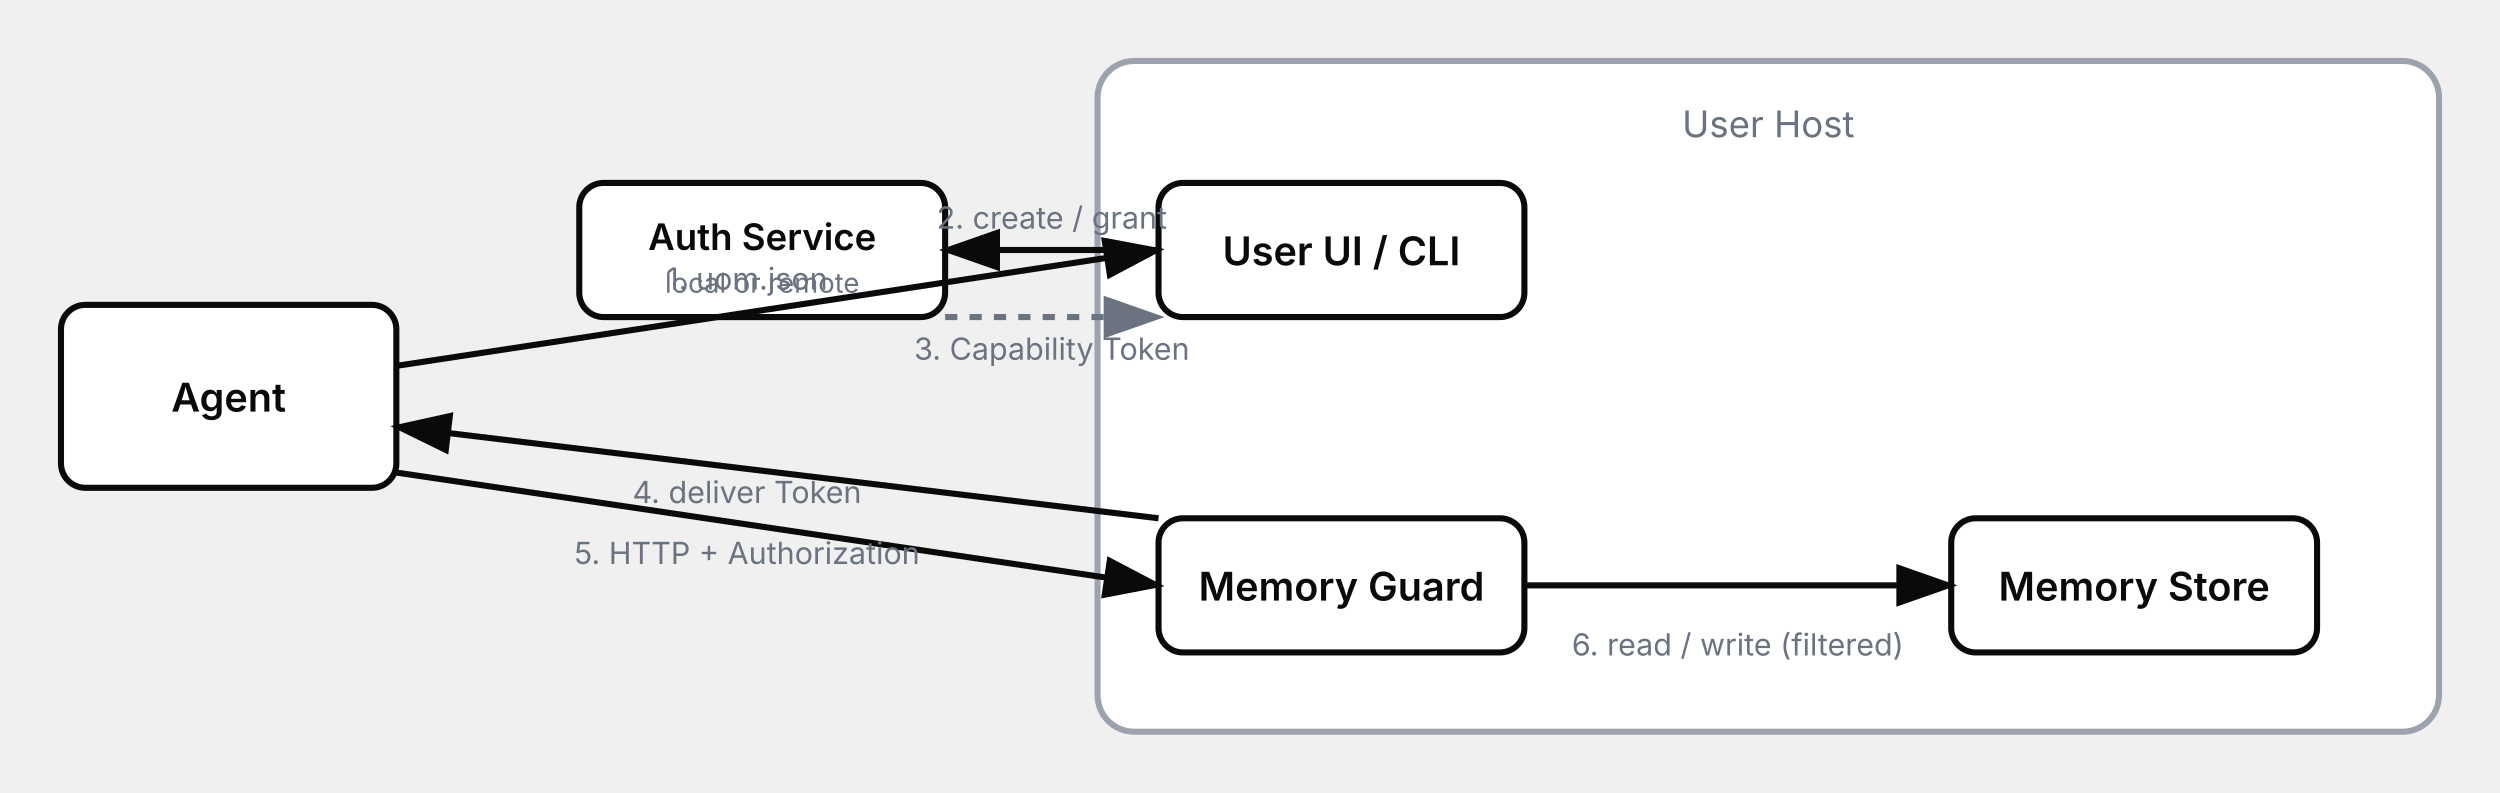
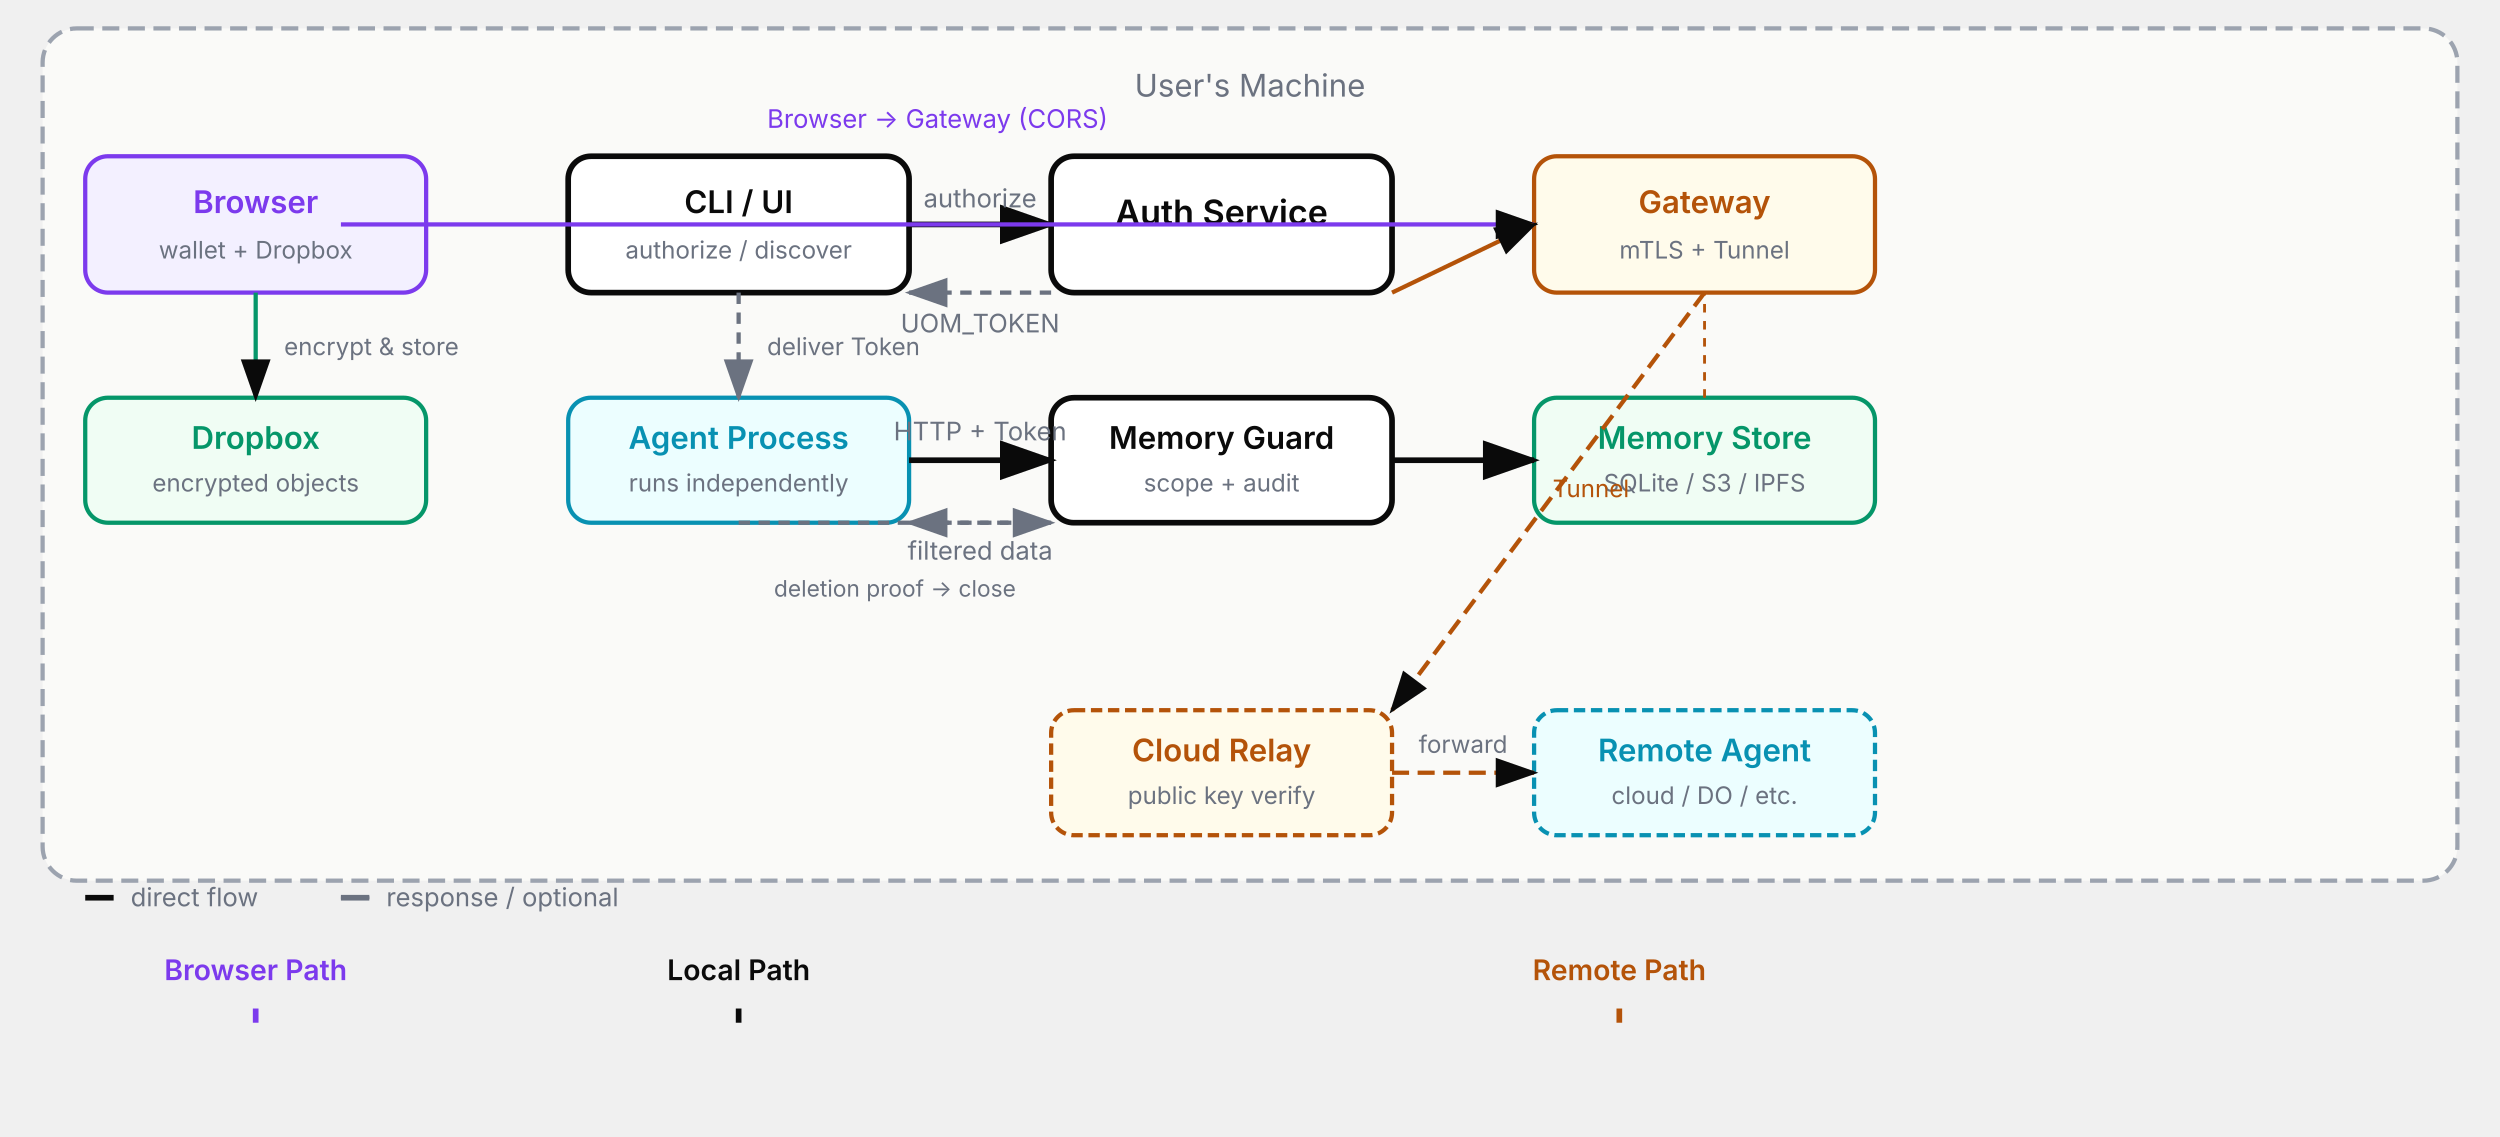
- <svg xmlns="http://www.w3.org/2000/svg" viewBox="0 0 820 260" role="img" aria-label="UOMP architecture diagram">
+ <svg xmlns="http://www.w3.org/2000/svg" viewBox="0 0 880 400" role="img" aria-label="UOMP architecture diagram">
  <defs>
-     <marker id="arrow-spec-en" markerWidth="10" markerHeight="7" refX="9" refY="3.5" orient="auto">
+     <marker id="a" markerWidth="10" markerHeight="7" refX="9" refY="3.5" orient="auto">
      <polygon points="0 0,10 3.5,0 7" fill="#0A0A0A" />
    </marker>
-     <marker id="return-spec-en" markerWidth="10" markerHeight="7" refX="9" refY="3.5" orient="auto">
+     <marker id="r" markerWidth="10" markerHeight="7" refX="9" refY="3.5" orient="auto">
      <polygon points="0 0,10 3.5,0 7" fill="#6B7280" />
    </marker>
  </defs>
-   <rect x="360" y="20" width="440" height="220" rx="12" fill="#FFFFFF" stroke="#9CA3AF" stroke-width="2" />
-   <text x="580" y="45" text-anchor="middle" fill="#6B7280" font-size="12" font-family="Inter, system-ui, sans-serif">User Host</text>
-   <rect x="20" y="100" width="110" height="60" rx="8" fill="#FFFFFF" stroke="#0A0A0A" stroke-width="2" />
-   <text x="75" y="135" text-anchor="middle" fill="#0A0A0A" font-size="13" font-family="Inter, system-ui, sans-serif" font-weight="600">Agent</text>
-   <rect x="190" y="60" width="120" height="44" rx="8" fill="#FFFFFF" stroke="#0A0A0A" stroke-width="2" />
-   <text x="250" y="82" text-anchor="middle" fill="#0A0A0A" font-size="12" font-family="Inter, system-ui, sans-serif" font-weight="600">Auth Service</text>
-   <text x="250" y="96" text-anchor="middle" fill="#6B7280" font-size="9" font-family="Inter, system-ui, sans-serif">local or remote</text>
-   <rect x="380" y="60" width="120" height="44" rx="8" fill="#FFFFFF" stroke="#0A0A0A" stroke-width="2" />
-   <text x="440" y="87" text-anchor="middle" fill="#0A0A0A" font-size="13" font-family="Inter, system-ui, sans-serif" font-weight="600">User UI / CLI</text>
-   <rect x="380" y="170" width="120" height="44" rx="8" fill="#FFFFFF" stroke="#0A0A0A" stroke-width="2" />
-   <text x="440" y="197" text-anchor="middle" fill="#0A0A0A" font-size="13" font-family="Inter, system-ui, sans-serif" font-weight="600">Memory Guard</text>
-   <rect x="640" y="170" width="120" height="44" rx="8" fill="#FFFFFF" stroke="#0A0A0A" stroke-width="2" />
-   <text x="700" y="197" text-anchor="middle" fill="#0A0A0A" font-size="13" font-family="Inter, system-ui, sans-serif" font-weight="600">Memory Store</text>
-   <line x1="130" y1="120" x2="380" y2="82" stroke="#0A0A0A" stroke-width="2" marker-end="url(#arrow-spec-en)" />
-   <text x="245" y="95" text-anchor="middle" fill="#6B7280" font-size="10" font-family="Inter, system-ui, sans-serif">1. uom.json</text>
-   <line x1="380" y1="82" x2="310" y2="82" stroke="#0A0A0A" stroke-width="2" marker-end="url(#arrow-spec-en)" />
-   <text x="345" y="75" text-anchor="middle" fill="#6B7280" font-size="10" font-family="Inter, system-ui, sans-serif">2. create / grant</text>
-   <line x1="310" y1="104" x2="380" y2="104" stroke="#6B7280" stroke-width="2" stroke-dasharray="4 4" marker-end="url(#return-spec-en)" />
-   <text x="345" y="118" text-anchor="middle" fill="#6B7280" font-size="10" font-family="Inter, system-ui, sans-serif">3. Capability Token</text>
-   <line x1="380" y1="170" x2="130" y2="140" stroke="#0A0A0A" stroke-width="2" marker-end="url(#arrow-spec-en)" />
-   <text x="245" y="165" text-anchor="middle" fill="#6B7280" font-size="10" font-family="Inter, system-ui, sans-serif">4. deliver Token</text>
-   <line x1="130" y1="155" x2="380" y2="192" stroke="#0A0A0A" stroke-width="2" marker-end="url(#arrow-spec-en)" />
-   <text x="245" y="185" text-anchor="middle" fill="#6B7280" font-size="10" font-family="Inter, system-ui, sans-serif">5. HTTP + Authorization</text>
-   <line x1="500" y1="192" x2="640" y2="192" stroke="#0A0A0A" stroke-width="2" marker-end="url(#arrow-spec-en)" />
-   <text x="570" y="215" text-anchor="middle" fill="#6B7280" font-size="10" font-family="Inter, system-ui, sans-serif">6. read / write (filtered)</text>
+   <rect x="15" y="10" width="850" height="300" rx="12" fill="#FAFAF8" stroke="#9CA3AF" stroke-width="1.5" stroke-dasharray="6 3" />
+   <text x="440" y="34" text-anchor="middle" fill="#6B7280" font-size="11" font-family="Inter, system-ui, sans-serif">User's Machine</text>
+   <rect x="30" y="55" width="120" height="48" rx="8" fill="#F3F0FF" stroke="#7C3AED" stroke-width="1.5" />
+   <text x="90" y="75" text-anchor="middle" fill="#7C3AED" font-size="11" font-family="Inter, system-ui, sans-serif" font-weight="600">Browser</text>
+   <text x="90" y="91" text-anchor="middle" fill="#6B7280" font-size="8.5" font-family="Inter, system-ui, sans-serif">wallet + Dropbox</text>
+   <rect x="200" y="55" width="120" height="48" rx="8" fill="#FFFFFF" stroke="#0A0A0A" stroke-width="2" />
+   <text x="260" y="75" text-anchor="middle" fill="#0A0A0A" font-size="11" font-family="Inter, system-ui, sans-serif" font-weight="600">CLI / UI</text>
+   <text x="260" y="91" text-anchor="middle" fill="#6B7280" font-size="8.5" font-family="Inter, system-ui, sans-serif">authorize / discover</text>
+   <rect x="370" y="55" width="120" height="48" rx="8" fill="#FFFFFF" stroke="#0A0A0A" stroke-width="2" />
+   <text x="430" y="79" text-anchor="middle" fill="#0A0A0A" font-size="12" font-family="Inter, system-ui, sans-serif" font-weight="600">Auth Service</text>
+   <rect x="200" y="140" width="120" height="44" rx="8" fill="#ECFEFF" stroke="#0891B2" stroke-width="1.5" />
+   <text x="260" y="158" text-anchor="middle" fill="#0891B2" font-size="11" font-family="Inter, system-ui, sans-serif" font-weight="600">Agent Process</text>
+   <text x="260" y="173" text-anchor="middle" fill="#6B7280" font-size="8.5" font-family="Inter, system-ui, sans-serif">runs independently</text>
+   <rect x="370" y="140" width="120" height="44" rx="8" fill="#FFFFFF" stroke="#0A0A0A" stroke-width="2" />
+   <text x="430" y="158" text-anchor="middle" fill="#0A0A0A" font-size="11" font-family="Inter, system-ui, sans-serif" font-weight="600">Memory Guard</text>
+   <text x="430" y="173" text-anchor="middle" fill="#6B7280" font-size="8.5" font-family="Inter, system-ui, sans-serif">scope + audit</text>
+   <rect x="540" y="140" width="120" height="44" rx="8" fill="#F0FDF4" stroke="#059669" stroke-width="1.5" />
+   <text x="600" y="158" text-anchor="middle" fill="#059669" font-size="11" font-family="Inter, system-ui, sans-serif" font-weight="600">Memory Store</text>
+   <text x="600" y="173" text-anchor="middle" fill="#6B7280" font-size="8.5" font-family="Inter, system-ui, sans-serif">SQLite / S3 / IPFS</text>
+   <rect x="540" y="55" width="120" height="48" rx="8" fill="#FFFBEB" stroke="#B45309" stroke-width="1.5" />
+   <text x="600" y="75" text-anchor="middle" fill="#B45309" font-size="11" font-family="Inter, system-ui, sans-serif" font-weight="600">Gateway</text>
+   <text x="600" y="91" text-anchor="middle" fill="#6B7280" font-size="8.5" font-family="Inter, system-ui, sans-serif">mTLS + Tunnel</text>
+   <rect x="370" y="250" width="120" height="44" rx="8" fill="#FFFBEB" stroke="#B45309" stroke-width="1.5" stroke-dasharray="4 2" />
+   <text x="430" y="268" text-anchor="middle" fill="#B45309" font-size="11" font-family="Inter, system-ui, sans-serif" font-weight="600">Cloud Relay</text>
+   <text x="430" y="283" text-anchor="middle" fill="#6B7280" font-size="8.5" font-family="Inter, system-ui, sans-serif">public key verify</text>
+   <rect x="540" y="250" width="120" height="44" rx="8" fill="#ECFEFF" stroke="#0891B2" stroke-width="1.5" stroke-dasharray="4 2" />
+   <text x="600" y="268" text-anchor="middle" fill="#0891B2" font-size="11" font-family="Inter, system-ui, sans-serif" font-weight="600">Remote Agent</text>
+   <text x="600" y="283" text-anchor="middle" fill="#6B7280" font-size="8.5" font-family="Inter, system-ui, sans-serif">cloud / DO / etc.</text>
+   <rect x="30" y="140" width="120" height="44" rx="8" fill="#F0FDF4" stroke="#059669" stroke-width="1.5" />
+   <text x="90" y="158" text-anchor="middle" fill="#059669" font-size="11" font-family="Inter, system-ui, sans-serif" font-weight="600">Dropbox</text>
+   <text x="90" y="173" text-anchor="middle" fill="#6B7280" font-size="8.5" font-family="Inter, system-ui, sans-serif">encrypted objects</text>
+   <line x1="320" y1="79" x2="370" y2="79" stroke="#0A0A0A" stroke-width="2" marker-end="url(#a)" />
+   <text x="345" y="73" text-anchor="middle" fill="#6B7280" font-size="9" font-family="Inter, system-ui, sans-serif">authorize</text>
+   <line x1="370" y1="103" x2="320" y2="103" stroke="#6B7280" stroke-width="1.5" stroke-dasharray="4 3" marker-end="url(#r)" />
+   <text x="345" y="117" text-anchor="middle" fill="#6B7280" font-size="9" font-family="Inter, system-ui, sans-serif">UOM_TOKEN</text>
+   <line x1="260" y1="103" x2="260" y2="140" stroke="#6B7280" stroke-width="1.5" stroke-dasharray="4 3" marker-end="url(#r)" />
+   <text x="270" y="125" text-anchor="start" fill="#6B7280" font-size="8.5" font-family="Inter, system-ui, sans-serif">deliver Token</text>
+   <line x1="320" y1="162" x2="370" y2="162" stroke="#0A0A0A" stroke-width="2" marker-end="url(#a)" />
+   <text x="345" y="155" text-anchor="middle" fill="#6B7280" font-size="9" font-family="Inter, system-ui, sans-serif">HTTP + Token</text>
+   <line x1="370" y1="184" x2="320" y2="184" stroke="#6B7280" stroke-width="1.5" stroke-dasharray="4 3" marker-end="url(#r)" />
+   <text x="345" y="197" text-anchor="middle" fill="#6B7280" font-size="9" font-family="Inter, system-ui, sans-serif">filtered data</text>
+   <line x1="490" y1="162" x2="540" y2="162" stroke="#0A0A0A" stroke-width="2" marker-end="url(#a)" />
+   <line x1="260" y1="184" x2="370" y2="184" stroke="#6B7280" stroke-width="1.5" stroke-dasharray="4 3" marker-end="url(#r)" />
+   <text x="315" y="210" text-anchor="middle" fill="#6B7280" font-size="8" font-family="Inter, system-ui, sans-serif">deletion proof → close</text>
+   <line x1="120" y1="79" x2="540" y2="79" stroke="#7C3AED" stroke-width="1.5" marker-end="url(#a)" />
+   <text x="330" y="45" text-anchor="middle" fill="#7C3AED" font-size="9" font-family="Inter, system-ui, sans-serif">Browser → Gateway (CORS)</text>
+   <line x1="90" y1="103" x2="90" y2="140" stroke="#059669" stroke-width="1.5" marker-end="url(#a)" />
+   <text x="100" y="125" text-anchor="start" fill="#6B7280" font-size="8.5" font-family="Inter, system-ui, sans-serif">encrypt &amp; store</text>
+   <line x1="490" y1="103" x2="540" y2="79" stroke="#B45309" stroke-width="1.5" marker-end="url(#a)" />
+   <line x1="600" y1="103" x2="490" y2="250" stroke="#B45309" stroke-width="1.5" stroke-dasharray="6 3" marker-end="url(#a)" />
+   <text x="560" y="175" text-anchor="middle" fill="#B45309" font-size="8.5" font-family="Inter, system-ui, sans-serif">Tunnel</text>
+   <line x1="490" y1="272" x2="540" y2="272" stroke="#B45309" stroke-width="1.5" stroke-dasharray="6 3" marker-end="url(#a)" />
+   <text x="515" y="265" text-anchor="middle" fill="#6B7280" font-size="8.5" font-family="Inter, system-ui, sans-serif">forward</text>
+   <line x1="600" y1="140" x2="600" y2="103" stroke="#B45309" stroke-width="1" stroke-dasharray="3 3" />
+   <rect x="30" y="315" width="10" height="2" fill="#0A0A0A" />
+   <text x="46" y="319" fill="#6B7280" font-size="9" font-family="Inter, system-ui, sans-serif">direct flow</text>
+   <rect x="120" y="315" width="10" height="2" fill="#6B7280" stroke-dasharray="4 3" />
+   <line x1="120" y1="316" x2="130" y2="316" stroke="#6B7280" stroke-width="1" stroke-dasharray="4 3" />
+   <text x="136" y="319" fill="#6B7280" font-size="9" font-family="Inter, system-ui, sans-serif">response / optional</text>
+   <text x="90" y="345" text-anchor="middle" fill="#7C3AED" font-size="10" font-family="Inter, system-ui, sans-serif" font-weight="600">Browser Path</text>
+   <text x="260" y="345" text-anchor="middle" fill="#0A0A0A" font-size="10" font-family="Inter, system-ui, sans-serif" font-weight="600">Local Path</text>
+   <text x="570" y="345" text-anchor="middle" fill="#B45309" font-size="10" font-family="Inter, system-ui, sans-serif" font-weight="600">Remote Path</text>
+   <line x1="90" y1="355" x2="90" y2="360" stroke="#7C3AED" stroke-width="2" />
+   <line x1="260" y1="355" x2="260" y2="360" stroke="#0A0A0A" stroke-width="2" />
+   <line x1="570" y1="355" x2="570" y2="360" stroke="#B45309" stroke-width="2" />
</svg>
